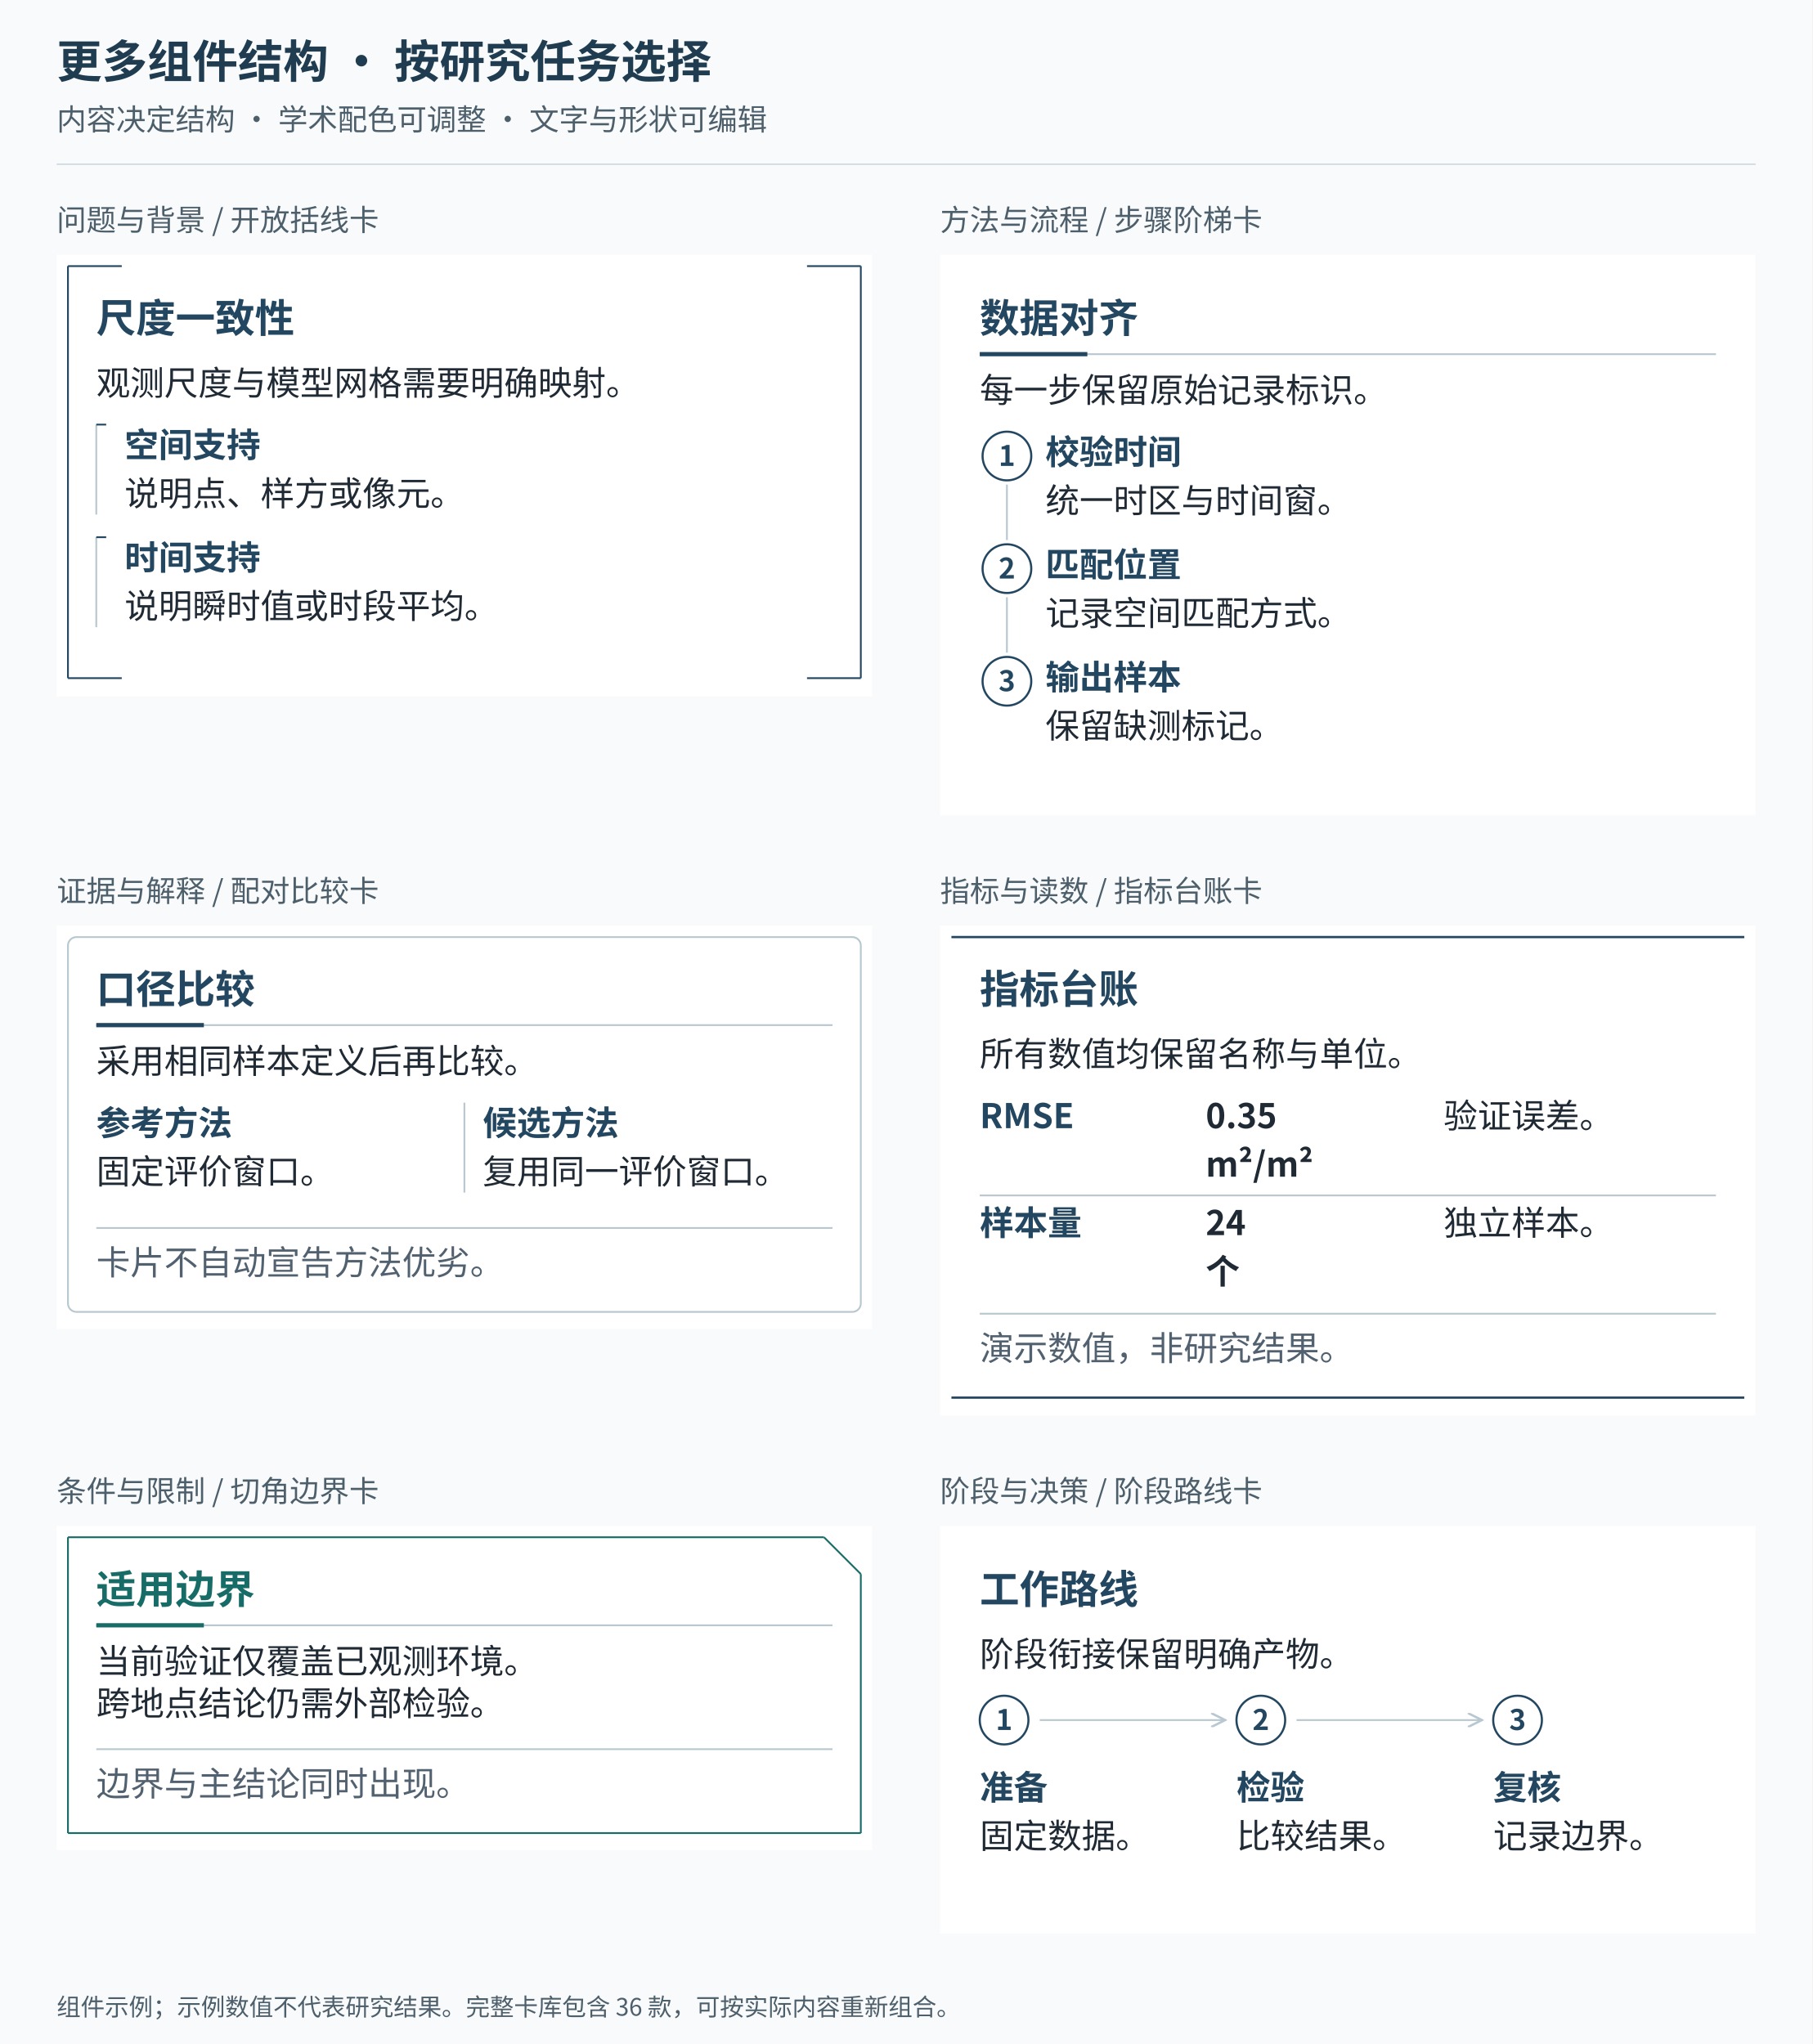
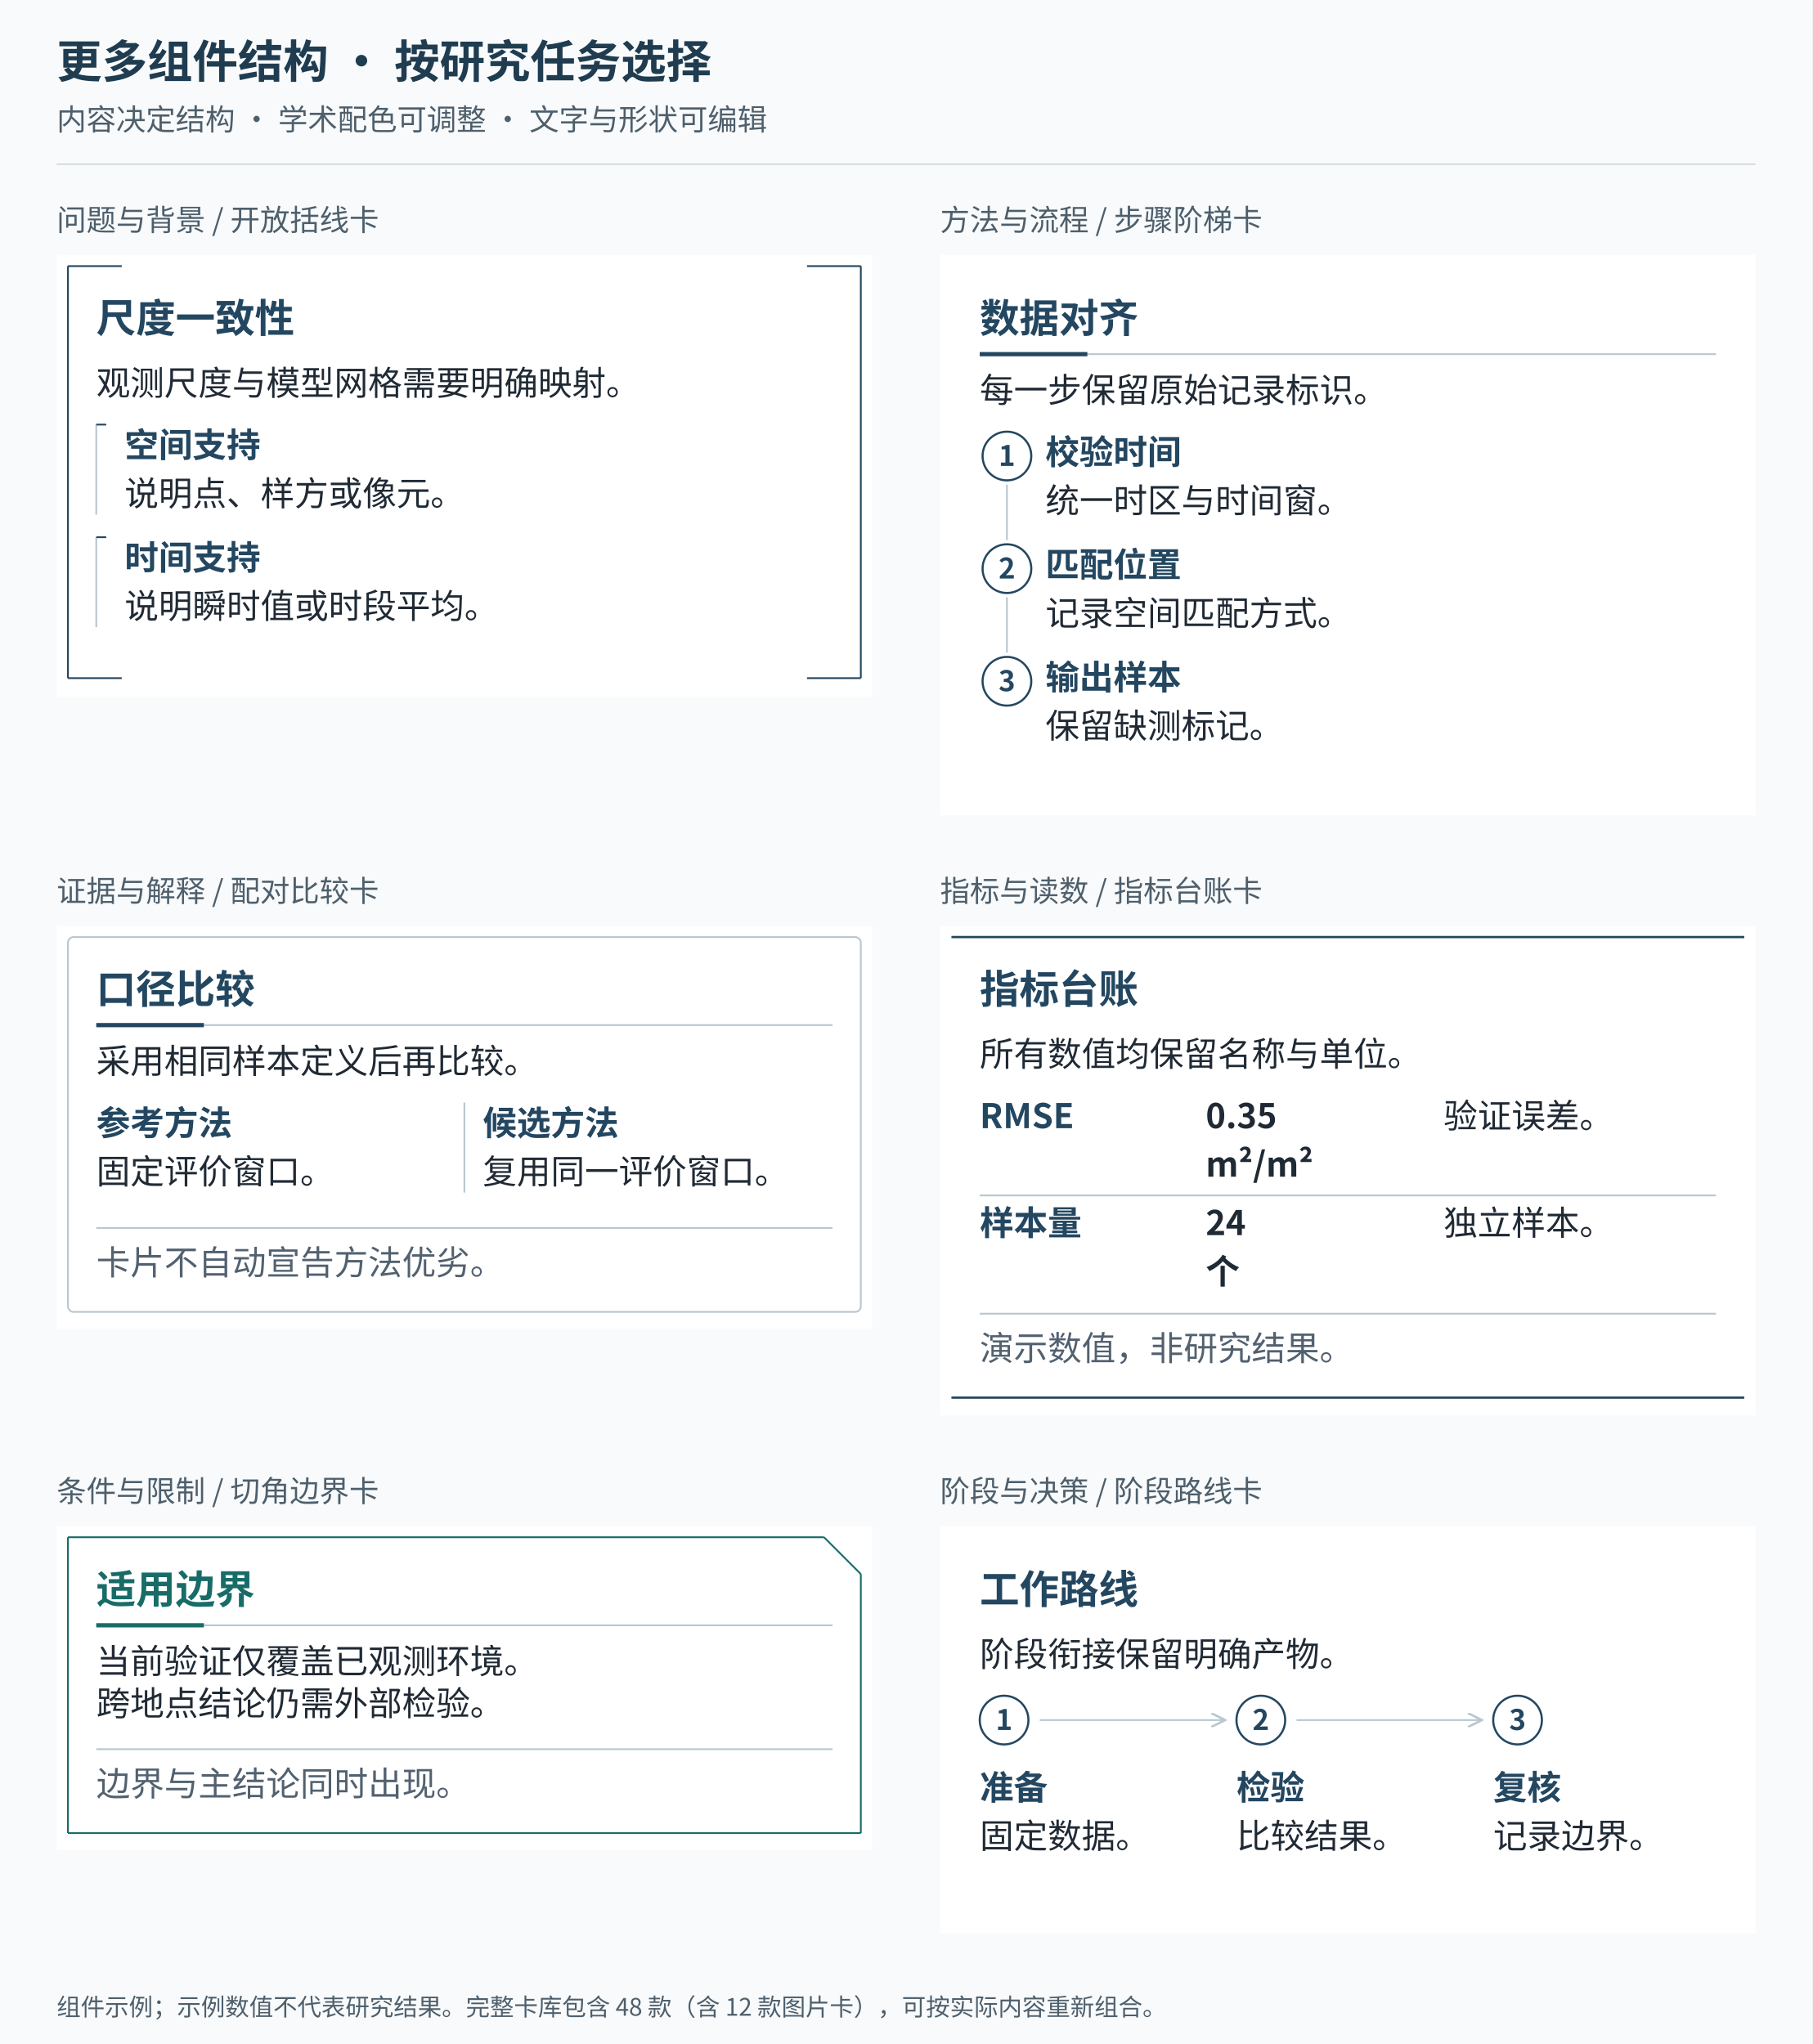
<svg xmlns="http://www.w3.org/2000/svg" viewBox="0 0 1280 1444" width="1280" height="1444" role="img" aria-labelledby="gallery-title gallery-desc">
  <rect width="1280" height="1444" fill="#F8FAFB" />
  <text x="40" y="55" font-family="Noto Sans CJK SC, Microsoft YaHei, sans-serif" font-size="32" font-weight="700" fill="#203C50">更多组件结构 · 按研究任务选择</text>
  <text x="40" y="92" font-family="Noto Sans CJK SC, Microsoft YaHei, sans-serif" font-size="21" font-weight="400" fill="#4E5F6C">内容决定结构 · 学术配色可调整 · 文字与形状可编辑</text>
  <line x1="40" y1="116" x2="1240" y2="116" stroke="#CED9DF" stroke-width="1" />
  <text x="40" y="163" font-family="Noto Sans CJK SC, Microsoft YaHei, sans-serif" font-size="21" font-weight="500" fill="#4E5F6C">问题与背景  /  开放括线卡</text>
  <rect x="40" y="180" width="576" height="312" fill="#FFFFFF" />
  <clipPath id="research-bracket--showcase-clip" clipPathUnits="userSpaceOnUse">
    <rect x="40" y="180" width="576" height="312" />
  </clipPath>
  <g clip-path="url(#research-bracket--showcase-clip)">
-     <g transform="translate(-616.0 40.0)">
+     <g transform="translate(40 180) scale(1) translate(-656.0 -140.0)">
      <defs />
      <line data-object-id="cards-01/card/research-bracket/bracket-left" data-card-id="research-bracket" x1="664" y1="148" x2="664" y2="439.08" stroke="#244761" stroke-width="1.25" />
      <line data-object-id="cards-01/card/research-bracket/bracket-left-top" data-card-id="research-bracket" x1="664" y1="148" x2="702" y2="148" stroke="#244761" stroke-width="1.25" />
      <line data-object-id="cards-01/card/research-bracket/bracket-left-bottom" data-card-id="research-bracket" x1="664" y1="439.08" x2="702" y2="439.08" stroke="#244761" stroke-width="1.25" />
      <line data-object-id="cards-01/card/research-bracket/bracket-right" data-card-id="research-bracket" x1="1224" y1="148" x2="1224" y2="439.08" stroke="#244761" stroke-width="1.25" />
      <line data-object-id="cards-01/card/research-bracket/bracket-right-top" data-card-id="research-bracket" x1="1186" y1="148" x2="1224" y2="148" stroke="#244761" stroke-width="1.25" />
      <line data-object-id="cards-01/card/research-bracket/bracket-right-bottom" data-card-id="research-bracket" x1="1186" y1="439.08" x2="1224" y2="439.08" stroke="#244761" stroke-width="1.25" />
      <line data-object-id="cards-01/card/research-bracket/item-0/annotation" data-card-id="research-bracket" x1="684" y1="259.96" x2="684" y2="323.52" stroke="#B8C7D0" stroke-width="1.25" />
      <line data-object-id="cards-01/card/research-bracket/item-0/annotation-top" data-card-id="research-bracket" x1="684" y1="259.96" x2="691" y2="259.96" stroke="#244761" stroke-width="1.25" />
      <line data-object-id="cards-01/card/research-bracket/item-1/annotation" data-card-id="research-bracket" x1="684" y1="339.52" x2="684" y2="403.08" stroke="#B8C7D0" stroke-width="1.25" />
      <line data-object-id="cards-01/card/research-bracket/item-1/annotation-top" data-card-id="research-bracket" x1="684" y1="339.52" x2="691" y2="339.52" stroke="#244761" stroke-width="1.25" />
      <text data-object-id="cards-01/card/research-bracket/title" data-card-id="research-bracket" font-family="Noto Sans CJK SC" font-size="28" font-weight="700" fill="#244761" text-anchor="start">
        <tspan x="684" y="194.88">尺度一致性</tspan>
      </text>
      <text data-object-id="cards-01/card/research-bracket/body" data-card-id="research-bracket" font-family="Noto Sans CJK SC" font-size="24" font-weight="400" fill="#202A35" text-anchor="start">
        <tspan x="684" y="239.24">观测尺度与模型网格需要明确映射。</tspan>
      </text>
      <text data-object-id="cards-01/card/research-bracket/item-0/label" data-card-id="research-bracket" font-family="Noto Sans CJK SC" font-size="24" font-weight="700" fill="#244761" text-anchor="start">
        <tspan x="704" y="283">空间支持</tspan>
      </text>
      <text data-object-id="cards-01/card/research-bracket/item-0/detail" data-card-id="research-bracket" font-family="Noto Sans CJK SC" font-size="24" font-weight="400" fill="#202A35" text-anchor="start">
        <tspan x="704" y="317.28">说明点、样方或像元。</tspan>
      </text>
      <text data-object-id="cards-01/card/research-bracket/item-1/label" data-card-id="research-bracket" font-family="Noto Sans CJK SC" font-size="24" font-weight="700" fill="#244761" text-anchor="start">
        <tspan x="704" y="362.56">时间支持</tspan>
      </text>
      <text data-object-id="cards-01/card/research-bracket/item-1/detail" data-card-id="research-bracket" font-family="Noto Sans CJK SC" font-size="24" font-weight="400" fill="#202A35" text-anchor="start">
        <tspan x="704" y="396.84">说明瞬时值或时段平均。</tspan>
      </text>
    </g>
  </g>
  <text x="664" y="163" font-family="Noto Sans CJK SC, Microsoft YaHei, sans-serif" font-size="21" font-weight="500" fill="#4E5F6C">方法与流程  /  步骤阶梯卡</text>
  <rect x="664" y="180" width="576" height="396" fill="#FFFFFF" />
  <clipPath id="method-ladder--showcase-clip" clipPathUnits="userSpaceOnUse">
    <rect x="664" y="180" width="576" height="396" />
  </clipPath>
  <g clip-path="url(#method-ladder--showcase-clip)">
-     <g transform="translate(8.0 40.0)">
+     <g transform="translate(664 180) scale(1) translate(-656.0 -140.0)">
      <defs />
      <line data-object-id="cards-04/card/method-ladder/title-rule" data-card-id="method-ladder" x1="684" y1="210.2" x2="1204" y2="210.2" stroke="#B8C7D0" stroke-width="1.25" />
      <line data-object-id="cards-04/card/method-ladder/title-rule-accent" data-card-id="method-ladder" x1="684" y1="210.2" x2="760" y2="210.2" stroke="#244761" stroke-width="3" />
      <ellipse data-object-id="cards-04/card/method-ladder/item-0/node" data-card-id="method-ladder" cx="703.2" cy="282.16" rx="17.2" ry="17.2" fill="#FFFFFF" fill-opacity="1" stroke="#244761" stroke-opacity="1" stroke-width="1.5" />
      <ellipse data-object-id="cards-04/card/method-ladder/item-1/node" data-card-id="method-ladder" cx="703.2" cy="361.72" rx="17.2" ry="17.2" fill="#FFFFFF" fill-opacity="1" stroke="#244761" stroke-opacity="1" stroke-width="1.5" />
      <ellipse data-object-id="cards-04/card/method-ladder/item-2/node" data-card-id="method-ladder" cx="703.2" cy="441.28" rx="17.2" ry="17.2" fill="#FFFFFF" fill-opacity="1" stroke="#244761" stroke-opacity="1" stroke-width="1.5" />
      <line data-object-id="cards-04/card/method-ladder/item-link-1" data-card-id="method-ladder" x1="703.2" y1="302.36" x2="703.2" y2="341.52" stroke="#B8C7D0" stroke-width="1.25" />
      <line data-object-id="cards-04/card/method-ladder/item-link-2" data-card-id="method-ladder" x1="703.2" y1="381.92" x2="703.2" y2="421.08" stroke="#B8C7D0" stroke-width="1.25" />
      <text data-object-id="cards-04/card/method-ladder/title" data-card-id="method-ladder" font-family="Noto Sans CJK SC" font-size="28" font-weight="700" fill="#244761" text-anchor="start">
        <tspan x="684" y="194.88">数据对齐</tspan>
      </text>
      <text data-object-id="cards-04/card/method-ladder/body" data-card-id="method-ladder" font-family="Noto Sans CJK SC" font-size="24" font-weight="400" fill="#202A35" text-anchor="start">
        <tspan x="684" y="244.24">每一步保留原始记录标识。</tspan>
      </text>
      <text data-object-id="cards-04/card/method-ladder/item-0/label" data-card-id="method-ladder" font-family="Noto Sans CJK SC" font-size="24" font-weight="700" fill="#244761" text-anchor="start">
        <tspan x="730.4" y="288">校验时间</tspan>
      </text>
      <text data-object-id="cards-04/card/method-ladder/item-0/detail" data-card-id="method-ladder" font-family="Noto Sans CJK SC" font-size="24" font-weight="400" fill="#202A35" text-anchor="start">
        <tspan x="730.4" y="322.28">统一时区与时间窗。</tspan>
      </text>
      <text data-object-id="cards-04/card/method-ladder/item-0/order" data-card-id="method-ladder" font-family="Noto Sans CJK SC" font-size="20" font-weight="700" fill="#244761" text-anchor="middle">
        <tspan x="703.2" y="289.16">1</tspan>
      </text>
      <text data-object-id="cards-04/card/method-ladder/item-1/label" data-card-id="method-ladder" font-family="Noto Sans CJK SC" font-size="24" font-weight="700" fill="#244761" text-anchor="start">
        <tspan x="730.4" y="367.56">匹配位置</tspan>
      </text>
      <text data-object-id="cards-04/card/method-ladder/item-1/detail" data-card-id="method-ladder" font-family="Noto Sans CJK SC" font-size="24" font-weight="400" fill="#202A35" text-anchor="start">
        <tspan x="730.4" y="401.84">记录空间匹配方式。</tspan>
      </text>
      <text data-object-id="cards-04/card/method-ladder/item-1/order" data-card-id="method-ladder" font-family="Noto Sans CJK SC" font-size="20" font-weight="700" fill="#244761" text-anchor="middle">
        <tspan x="703.2" y="368.72">2</tspan>
      </text>
      <text data-object-id="cards-04/card/method-ladder/item-2/label" data-card-id="method-ladder" font-family="Noto Sans CJK SC" font-size="24" font-weight="700" fill="#244761" text-anchor="start">
        <tspan x="730.4" y="447.12">输出样本</tspan>
      </text>
      <text data-object-id="cards-04/card/method-ladder/item-2/detail" data-card-id="method-ladder" font-family="Noto Sans CJK SC" font-size="24" font-weight="400" fill="#202A35" text-anchor="start">
        <tspan x="730.4" y="481.4">保留缺测标记。</tspan>
      </text>
      <text data-object-id="cards-04/card/method-ladder/item-2/order" data-card-id="method-ladder" font-family="Noto Sans CJK SC" font-size="20" font-weight="700" fill="#244761" text-anchor="middle">
        <tspan x="703.2" y="448.28">3</tspan>
      </text>
    </g>
  </g>
  <text x="40" y="637" font-family="Noto Sans CJK SC, Microsoft YaHei, sans-serif" font-size="21" font-weight="500" fill="#4E5F6C">证据与解释  /  配对比较卡</text>
  <rect x="40" y="654" width="576" height="285" fill="#FFFFFF" />
  <clipPath id="evidence-compare--showcase-clip" clipPathUnits="userSpaceOnUse">
    <rect x="40" y="654" width="576" height="285" />
  </clipPath>
  <g clip-path="url(#evidence-compare--showcase-clip)">
-     <g transform="translate(-616.0 514.0)">
-       <defs />
-       <rect data-object-id="cards-08/card/evidence-compare/surface" data-card-id="evidence-compare" x="664" y="148" width="560" height="264.8" rx="6" fill="#FFFFFF" fill-opacity="1" stroke="#B8C7D0" stroke-opacity="1" stroke-width="1.25" />
+     <g transform="translate(40 654) scale(1) translate(-656.0 -140.0)">
+       <defs />
+       <rect data-object-id="cards-08/card/evidence-compare/surface" data-card-id="evidence-compare" x="664" y="148" width="560" height="264.8" rx="4" fill="#FFFFFF" fill-opacity="1" stroke="#B8C7D0" stroke-opacity="1" stroke-width="1.25" />
      <line data-object-id="cards-08/card/evidence-compare/title-rule" data-card-id="evidence-compare" x1="684" y1="210.2" x2="1204" y2="210.2" stroke="#B8C7D0" stroke-width="1.25" />
      <line data-object-id="cards-08/card/evidence-compare/title-rule-accent" data-card-id="evidence-compare" x1="684" y1="210.2" x2="760" y2="210.2" stroke="#244761" stroke-width="3" />
      <line data-object-id="cards-08/card/evidence-compare/item-0/column-divider" data-card-id="evidence-compare" x1="944" y1="264.96" x2="944" y2="328.52" stroke="#B8C7D0" stroke-width="1.25" />
      <line data-object-id="cards-08/card/evidence-compare/note-rule" data-card-id="evidence-compare" x1="684" y1="353.52" x2="1204" y2="353.52" stroke="#B8C7D0" stroke-width="1.25" />
      <text data-object-id="cards-08/card/evidence-compare/title" data-card-id="evidence-compare" font-family="Noto Sans CJK SC" font-size="28" font-weight="700" fill="#244761" text-anchor="start">
        <tspan x="684" y="194.88">口径比较</tspan>
      </text>
      <text data-object-id="cards-08/card/evidence-compare/body" data-card-id="evidence-compare" font-family="Noto Sans CJK SC" font-size="24" font-weight="400" fill="#202A35" text-anchor="start">
        <tspan x="684" y="244.24">采用相同样本定义后再比较。</tspan>
      </text>
      <text data-object-id="cards-08/card/evidence-compare/item-0/label" data-card-id="evidence-compare" font-family="Noto Sans CJK SC" font-size="24" font-weight="700" fill="#244761" text-anchor="start">
        <tspan x="684" y="288">参考方法</tspan>
      </text>
      <text data-object-id="cards-08/card/evidence-compare/item-0/detail" data-card-id="evidence-compare" font-family="Noto Sans CJK SC" font-size="24" font-weight="400" fill="#202A35" text-anchor="start">
        <tspan x="684" y="322.28">固定评价窗口。</tspan>
      </text>
      <text data-object-id="cards-08/card/evidence-compare/item-1/label" data-card-id="evidence-compare" font-family="Noto Sans CJK SC" font-size="24" font-weight="700" fill="#244761" text-anchor="start">
        <tspan x="957" y="288">候选方法</tspan>
      </text>
      <text data-object-id="cards-08/card/evidence-compare/item-1/detail" data-card-id="evidence-compare" font-family="Noto Sans CJK SC" font-size="24" font-weight="400" fill="#202A35" text-anchor="start">
        <tspan x="957" y="322.28">复用同一评价窗口。</tspan>
      </text>
      <text data-object-id="cards-08/card/evidence-compare/note" data-card-id="evidence-compare" font-family="Noto Sans CJK SC" font-size="24" font-weight="400" fill="#526170" text-anchor="start">
        <tspan x="684" y="386.56">卡片不自动宣告方法优劣。</tspan>
      </text>
    </g>
  </g>
  <text x="664" y="637" font-family="Noto Sans CJK SC, Microsoft YaHei, sans-serif" font-size="21" font-weight="500" fill="#4E5F6C">指标与读数  /  指标台账卡</text>
  <rect x="664" y="654" width="576" height="346" fill="#FFFFFF" />
  <clipPath id="metric-ledger--showcase-clip" clipPathUnits="userSpaceOnUse">
    <rect x="664" y="654" width="576" height="346" />
  </clipPath>
  <g clip-path="url(#metric-ledger--showcase-clip)">
-     <g transform="translate(8.0 514.0)">
+     <g transform="translate(664 654) scale(1) translate(-656.0 -140.0)">
      <defs />
      <line data-object-id="cards-12/card/metric-ledger/surface-top" data-card-id="metric-ledger" x1="664" y1="148" x2="1224" y2="148" stroke="#244761" stroke-width="1.6" />
      <line data-object-id="cards-12/card/metric-ledger/surface-bottom" data-card-id="metric-ledger" x1="664" y1="473.36" x2="1224" y2="473.36" stroke="#244761" stroke-width="1.6" />
      <line data-object-id="cards-12/card/metric-ledger/item-0/rule" data-card-id="metric-ledger" x1="684" y1="330.52" x2="1204" y2="330.52" stroke="#B8C7D0" stroke-width="1.25" />
      <line data-object-id="cards-12/card/metric-ledger/note-rule" data-card-id="metric-ledger" x1="684" y1="414.08" x2="1204" y2="414.08" stroke="#B8C7D0" stroke-width="1.25" />
      <text data-object-id="cards-12/card/metric-ledger/title" data-card-id="metric-ledger" font-family="Noto Sans CJK SC" font-size="28" font-weight="700" fill="#244761" text-anchor="start">
        <tspan x="684" y="194.88">指标台账</tspan>
      </text>
      <text data-object-id="cards-12/card/metric-ledger/body" data-card-id="metric-ledger" font-family="Noto Sans CJK SC" font-size="24" font-weight="400" fill="#202A35" text-anchor="start">
        <tspan x="684" y="239.24">所有数值均保留名称与单位。</tspan>
      </text>
      <text data-object-id="cards-12/card/metric-ledger/item-0/label" data-card-id="metric-ledger" font-family="Noto Sans CJK SC" font-size="24" font-weight="700" fill="#244761" text-anchor="start">
        <tspan x="684" y="283">RMSE</tspan>
      </text>
      <text data-object-id="cards-12/card/metric-ledger/item-0/value" data-card-id="metric-ledger" font-family="Noto Sans CJK SC" font-size="24" font-weight="700" fill="#202A35" text-anchor="start">
        <tspan x="843.6" y="283">0.35</tspan>
      </text>
      <text data-object-id="cards-12/card/metric-ledger/item-0/unit" data-card-id="metric-ledger" font-family="Noto Sans CJK SC" font-size="24" font-weight="700" fill="#202A35" text-anchor="start">
        <tspan x="843.6" y="317.28">m²/m²</tspan>
      </text>
      <text data-object-id="cards-12/card/metric-ledger/item-0/detail" data-card-id="metric-ledger" font-family="Noto Sans CJK SC" font-size="24" font-weight="400" fill="#202A35" text-anchor="start">
        <tspan x="1011.6" y="283">验证误差。</tspan>
      </text>
      <text data-object-id="cards-12/card/metric-ledger/item-1/label" data-card-id="metric-ledger" font-family="Noto Sans CJK SC" font-size="24" font-weight="700" fill="#244761" text-anchor="start">
        <tspan x="684" y="358.56">样本量</tspan>
      </text>
      <text data-object-id="cards-12/card/metric-ledger/item-1/value" data-card-id="metric-ledger" font-family="Noto Sans CJK SC" font-size="24" font-weight="700" fill="#202A35" text-anchor="start">
        <tspan x="843.6" y="358.56">24</tspan>
      </text>
      <text data-object-id="cards-12/card/metric-ledger/item-1/unit" data-card-id="metric-ledger" font-family="Noto Sans CJK SC" font-size="24" font-weight="700" fill="#202A35" text-anchor="start">
        <tspan x="843.6" y="392.84">个</tspan>
      </text>
      <text data-object-id="cards-12/card/metric-ledger/item-1/detail" data-card-id="metric-ledger" font-family="Noto Sans CJK SC" font-size="24" font-weight="400" fill="#202A35" text-anchor="start">
        <tspan x="1011.6" y="358.56">独立样本。</tspan>
      </text>
      <text data-object-id="cards-12/card/metric-ledger/note" data-card-id="metric-ledger" font-family="Noto Sans CJK SC" font-size="24" font-weight="400" fill="#526170" text-anchor="start">
        <tspan x="684" y="447.12">演示数值，非研究结果。</tspan>
      </text>
    </g>
  </g>
  <text x="40" y="1061" font-family="Noto Sans CJK SC, Microsoft YaHei, sans-serif" font-size="21" font-weight="500" fill="#4E5F6C">条件与限制  /  切角边界卡</text>
  <rect x="40" y="1078" width="576" height="229" fill="#FFFFFF" />
  <clipPath id="boundary-cut--showcase-clip" clipPathUnits="userSpaceOnUse">
    <rect x="40" y="1078" width="576" height="229" />
  </clipPath>
  <g clip-path="url(#boundary-cut--showcase-clip)">
-     <g transform="translate(-8.0 938.0)">
+     <g transform="translate(40 1078) scale(1) translate(-48.0 -140.0)">
      <defs />
      <rect data-object-id="cards-13/card/boundary-cut/surface-fill-left" data-card-id="boundary-cut" x="56" y="148" width="534" height="209" rx="0" fill="#FFFFFF" fill-opacity="1" stroke="none" stroke-opacity="1" stroke-width="1.25" />
      <rect data-object-id="cards-13/card/boundary-cut/surface-fill-right" data-card-id="boundary-cut" x="590" y="174" width="26" height="183" rx="0" fill="#FFFFFF" fill-opacity="1" stroke="none" stroke-opacity="1" stroke-width="1.25" />
      <line data-object-id="cards-13/card/boundary-cut/surface-top" data-card-id="boundary-cut" x1="56" y1="148" x2="590" y2="148" stroke="#186C68" stroke-width="1.25" />
      <line data-object-id="cards-13/card/boundary-cut/surface-cut" data-card-id="boundary-cut" x1="590" y1="148" x2="616" y2="174" stroke="#186C68" stroke-width="1.25" />
      <line data-object-id="cards-13/card/boundary-cut/surface-right" data-card-id="boundary-cut" x1="616" y1="174" x2="616" y2="357" stroke="#186C68" stroke-width="1.25" />
      <line data-object-id="cards-13/card/boundary-cut/surface-bottom" data-card-id="boundary-cut" x1="56" y1="357" x2="616" y2="357" stroke="#186C68" stroke-width="1.25" />
      <line data-object-id="cards-13/card/boundary-cut/surface-left" data-card-id="boundary-cut" x1="56" y1="148" x2="56" y2="357" stroke="#186C68" stroke-width="1.25" />
      <line data-object-id="cards-13/card/boundary-cut/title-rule" data-card-id="boundary-cut" x1="76" y1="210.2" x2="596" y2="210.2" stroke="#B8C7D0" stroke-width="1.25" />
      <line data-object-id="cards-13/card/boundary-cut/title-rule-accent" data-card-id="boundary-cut" x1="76" y1="210.2" x2="152" y2="210.2" stroke="#186C68" stroke-width="3" />
      <line data-object-id="cards-13/card/boundary-cut/note-rule" data-card-id="boundary-cut" x1="76" y1="297.72" x2="596" y2="297.72" stroke="#B8C7D0" stroke-width="1.25" />
      <text data-object-id="cards-13/card/boundary-cut/title" data-card-id="boundary-cut" font-family="Noto Sans CJK SC" font-size="28" font-weight="700" fill="#186C68" text-anchor="start">
        <tspan x="76" y="194.88">适用边界</tspan>
      </text>
      <text data-object-id="cards-13/card/boundary-cut/body" data-card-id="boundary-cut" font-family="Noto Sans CJK SC" font-size="24" font-weight="400" fill="#202A35" text-anchor="start">
        <tspan x="76" y="244.24">当前验证仅覆盖已观测环境。</tspan>
        <tspan x="76" y="274">跨地点结论仍需外部检验。</tspan>
      </text>
      <text data-object-id="cards-13/card/boundary-cut/note" data-card-id="boundary-cut" font-family="Noto Sans CJK SC" font-size="24" font-weight="400" fill="#526170" text-anchor="start">
        <tspan x="76" y="330.76">边界与主结论同时出现。</tspan>
      </text>
    </g>
  </g>
  <text x="664" y="1061" font-family="Noto Sans CJK SC, Microsoft YaHei, sans-serif" font-size="21" font-weight="500" fill="#4E5F6C">阶段与决策  /  阶段路线卡</text>
  <rect x="664" y="1078" width="576" height="288" fill="#FFFFFF" />
  <clipPath id="progress-route--showcase-clip" clipPathUnits="userSpaceOnUse">
    <rect x="664" y="1078" width="576" height="288" />
  </clipPath>
  <g clip-path="url(#progress-route--showcase-clip)">
-     <g transform="translate(8.0 938.0)">
+     <g transform="translate(664 1078) scale(1) translate(-656.0 -140.0)">
      <defs>
        <marker id="progress-route--arrow-63617264732d3136-1" markerWidth="9" markerHeight="8" refX="8" refY="4" orient="auto">
          <path d="M 0 0 L 8 4 L 0 8" fill="none" stroke="#B8C7D0" stroke-width="1.3" />
        </marker>
        <marker id="progress-route--arrow-63617264732d3136-3" markerWidth="9" markerHeight="8" refX="8" refY="4" orient="auto">
          <path d="M 0 0 L 8 4 L 0 8" fill="none" stroke="#B8C7D0" stroke-width="1.3" />
        </marker>
      </defs>
      <ellipse data-object-id="cards-16/card/progress-route/item-0/route-dot" data-card-id="progress-route" cx="701.2" cy="277.16" rx="17.2" ry="17.2" fill="#FFFFFF" fill-opacity="1" stroke="#244761" stroke-opacity="1" stroke-width="1.5" />
      <line data-object-id="cards-16/card/progress-route/item-0/route-link" data-card-id="progress-route" x1="726.4" y1="277.16" x2="857.333" y2="277.16" stroke="#B8C7D0" stroke-width="1.25" marker-end="url(#progress-route--arrow-63617264732d3136-1)" />
      <ellipse data-object-id="cards-16/card/progress-route/item-1/route-dot" data-card-id="progress-route" cx="882.533" cy="277.16" rx="17.2" ry="17.2" fill="#FFFFFF" fill-opacity="1" stroke="#244761" stroke-opacity="1" stroke-width="1.5" />
      <line data-object-id="cards-16/card/progress-route/item-1/route-link" data-card-id="progress-route" x1="907.733" y1="277.16" x2="1038.667" y2="277.16" stroke="#B8C7D0" stroke-width="1.25" marker-end="url(#progress-route--arrow-63617264732d3136-3)" />
      <ellipse data-object-id="cards-16/card/progress-route/item-2/route-dot" data-card-id="progress-route" cx="1063.867" cy="277.16" rx="17.2" ry="17.2" fill="#FFFFFF" fill-opacity="1" stroke="#244761" stroke-opacity="1" stroke-width="1.5" />
      <text data-object-id="cards-16/card/progress-route/title" data-card-id="progress-route" font-family="Noto Sans CJK SC" font-size="28" font-weight="700" fill="#244761" text-anchor="start">
        <tspan x="684" y="194.88">工作路线</tspan>
      </text>
      <text data-object-id="cards-16/card/progress-route/body" data-card-id="progress-route" font-family="Noto Sans CJK SC" font-size="24" font-weight="400" fill="#202A35" text-anchor="start">
        <tspan x="684" y="239.24">阶段衔接保留明确产物。</tspan>
      </text>
      <text data-object-id="cards-16/card/progress-route/item-0/order" data-card-id="progress-route" font-family="Noto Sans CJK SC" font-size="20" font-weight="700" fill="#244761" text-anchor="middle">
        <tspan x="701.2" y="284.16">1</tspan>
      </text>
      <text data-object-id="cards-16/card/progress-route/item-0/label" data-card-id="progress-route" font-family="Noto Sans CJK SC" font-size="24" font-weight="700" fill="#244761" text-anchor="start">
        <tspan x="684" y="333.4">准备</tspan>
      </text>
      <text data-object-id="cards-16/card/progress-route/item-0/detail" data-card-id="progress-route" font-family="Noto Sans CJK SC" font-size="24" font-weight="400" fill="#202A35" text-anchor="start">
        <tspan x="684" y="367.68">固定数据。</tspan>
      </text>
      <text data-object-id="cards-16/card/progress-route/item-1/order" data-card-id="progress-route" font-family="Noto Sans CJK SC" font-size="20" font-weight="700" fill="#244761" text-anchor="middle">
        <tspan x="882.533" y="284.16">2</tspan>
      </text>
      <text data-object-id="cards-16/card/progress-route/item-1/label" data-card-id="progress-route" font-family="Noto Sans CJK SC" font-size="24" font-weight="700" fill="#244761" text-anchor="start">
        <tspan x="865.333" y="333.4">检验</tspan>
      </text>
      <text data-object-id="cards-16/card/progress-route/item-1/detail" data-card-id="progress-route" font-family="Noto Sans CJK SC" font-size="24" font-weight="400" fill="#202A35" text-anchor="start">
        <tspan x="865.333" y="367.68">比较结果。</tspan>
      </text>
      <text data-object-id="cards-16/card/progress-route/item-2/order" data-card-id="progress-route" font-family="Noto Sans CJK SC" font-size="20" font-weight="700" fill="#244761" text-anchor="middle">
        <tspan x="1063.867" y="284.16">3</tspan>
      </text>
      <text data-object-id="cards-16/card/progress-route/item-2/label" data-card-id="progress-route" font-family="Noto Sans CJK SC" font-size="24" font-weight="700" fill="#244761" text-anchor="start">
        <tspan x="1046.667" y="333.4">复核</tspan>
      </text>
      <text data-object-id="cards-16/card/progress-route/item-2/detail" data-card-id="progress-route" font-family="Noto Sans CJK SC" font-size="24" font-weight="400" fill="#202A35" text-anchor="start">
        <tspan x="1046.667" y="367.68">记录边界。</tspan>
      </text>
    </g>
  </g>
-   <text x="40" y="1424" font-family="Noto Sans CJK SC, Microsoft YaHei, sans-serif" font-size="17" font-weight="400" fill="#4E5F6C">组件示例；示例数值不代表研究结果。完整卡库包含 36 款，可按实际内容重新组合。</text>
+   <text x="40" y="1424" font-family="Noto Sans CJK SC, Microsoft YaHei, sans-serif" font-size="17" font-weight="400" fill="#4E5F6C">组件示例；示例数值不代表研究结果。完整卡库包含 48 款（含 12 款图片卡），可按实际内容重新组合。</text>
</svg>
